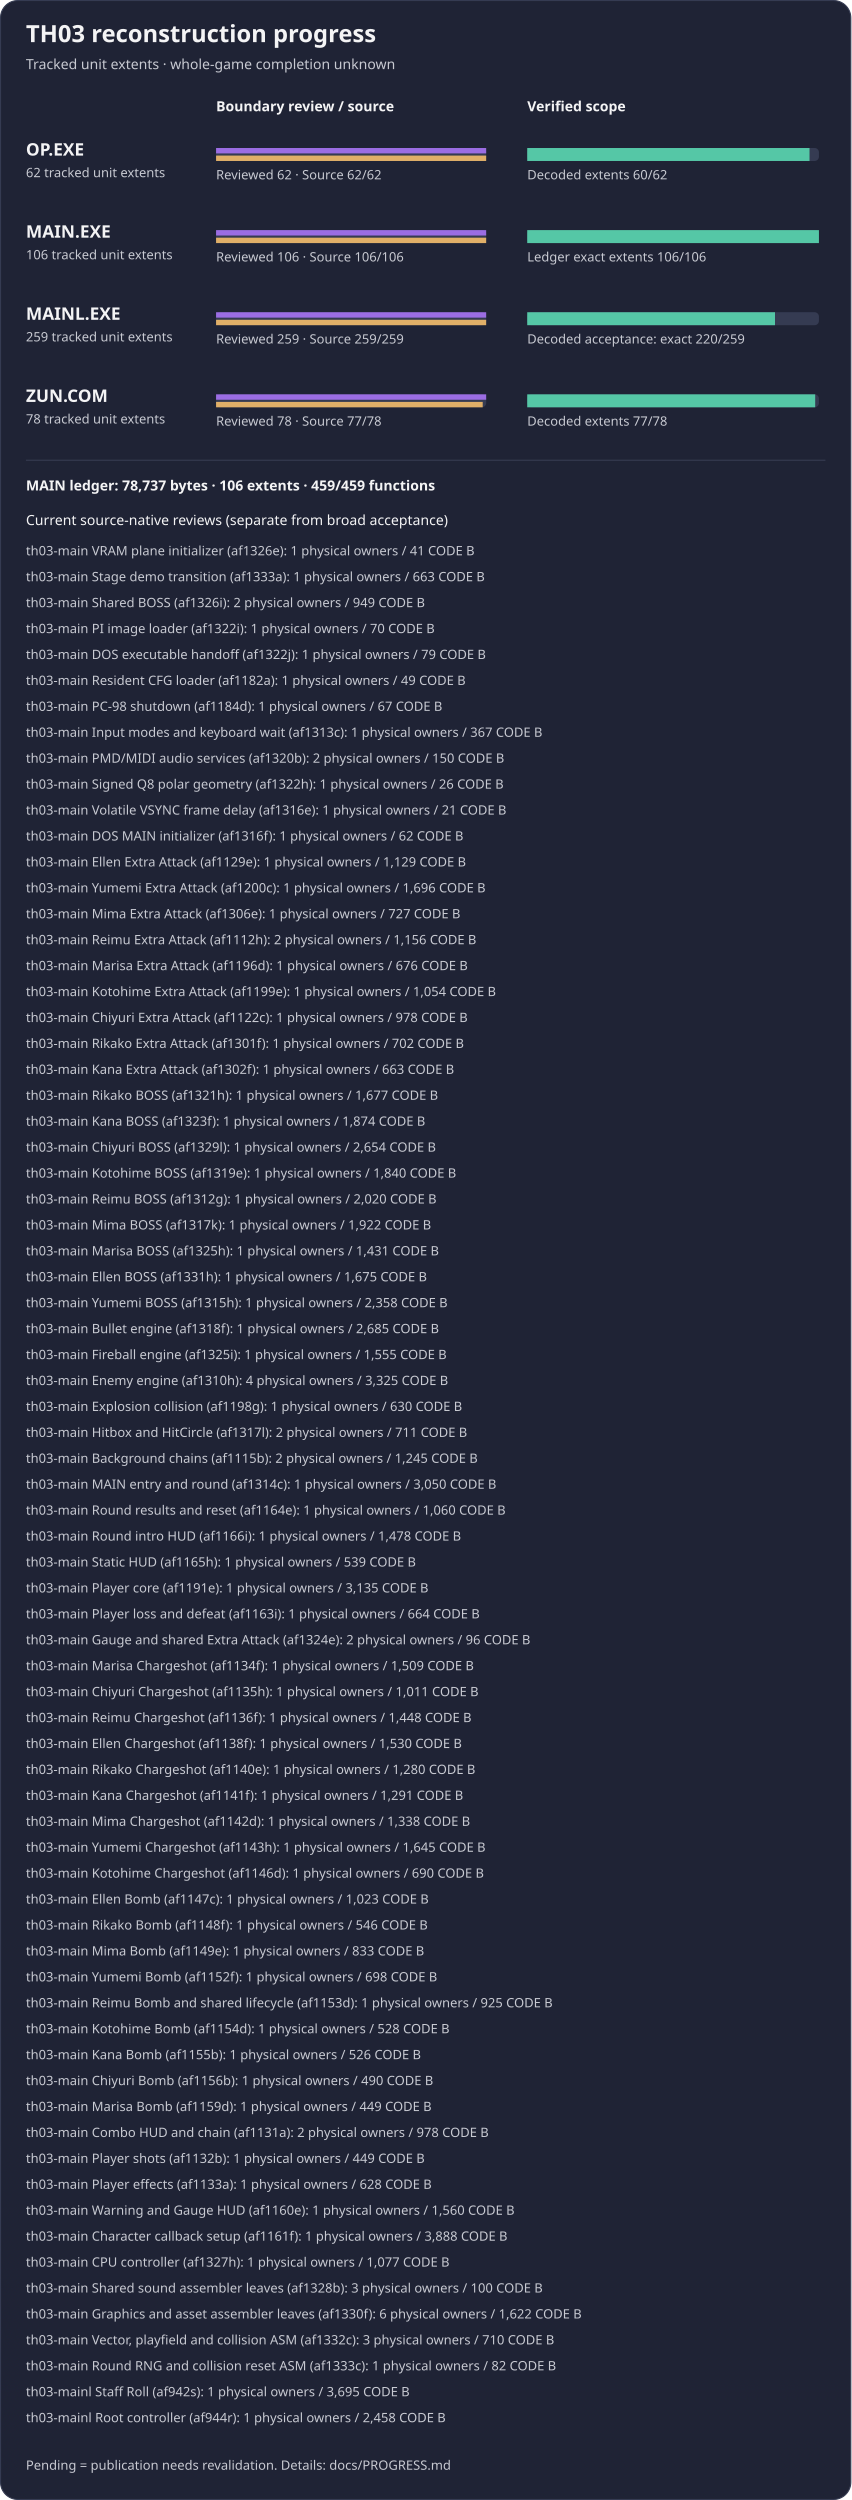
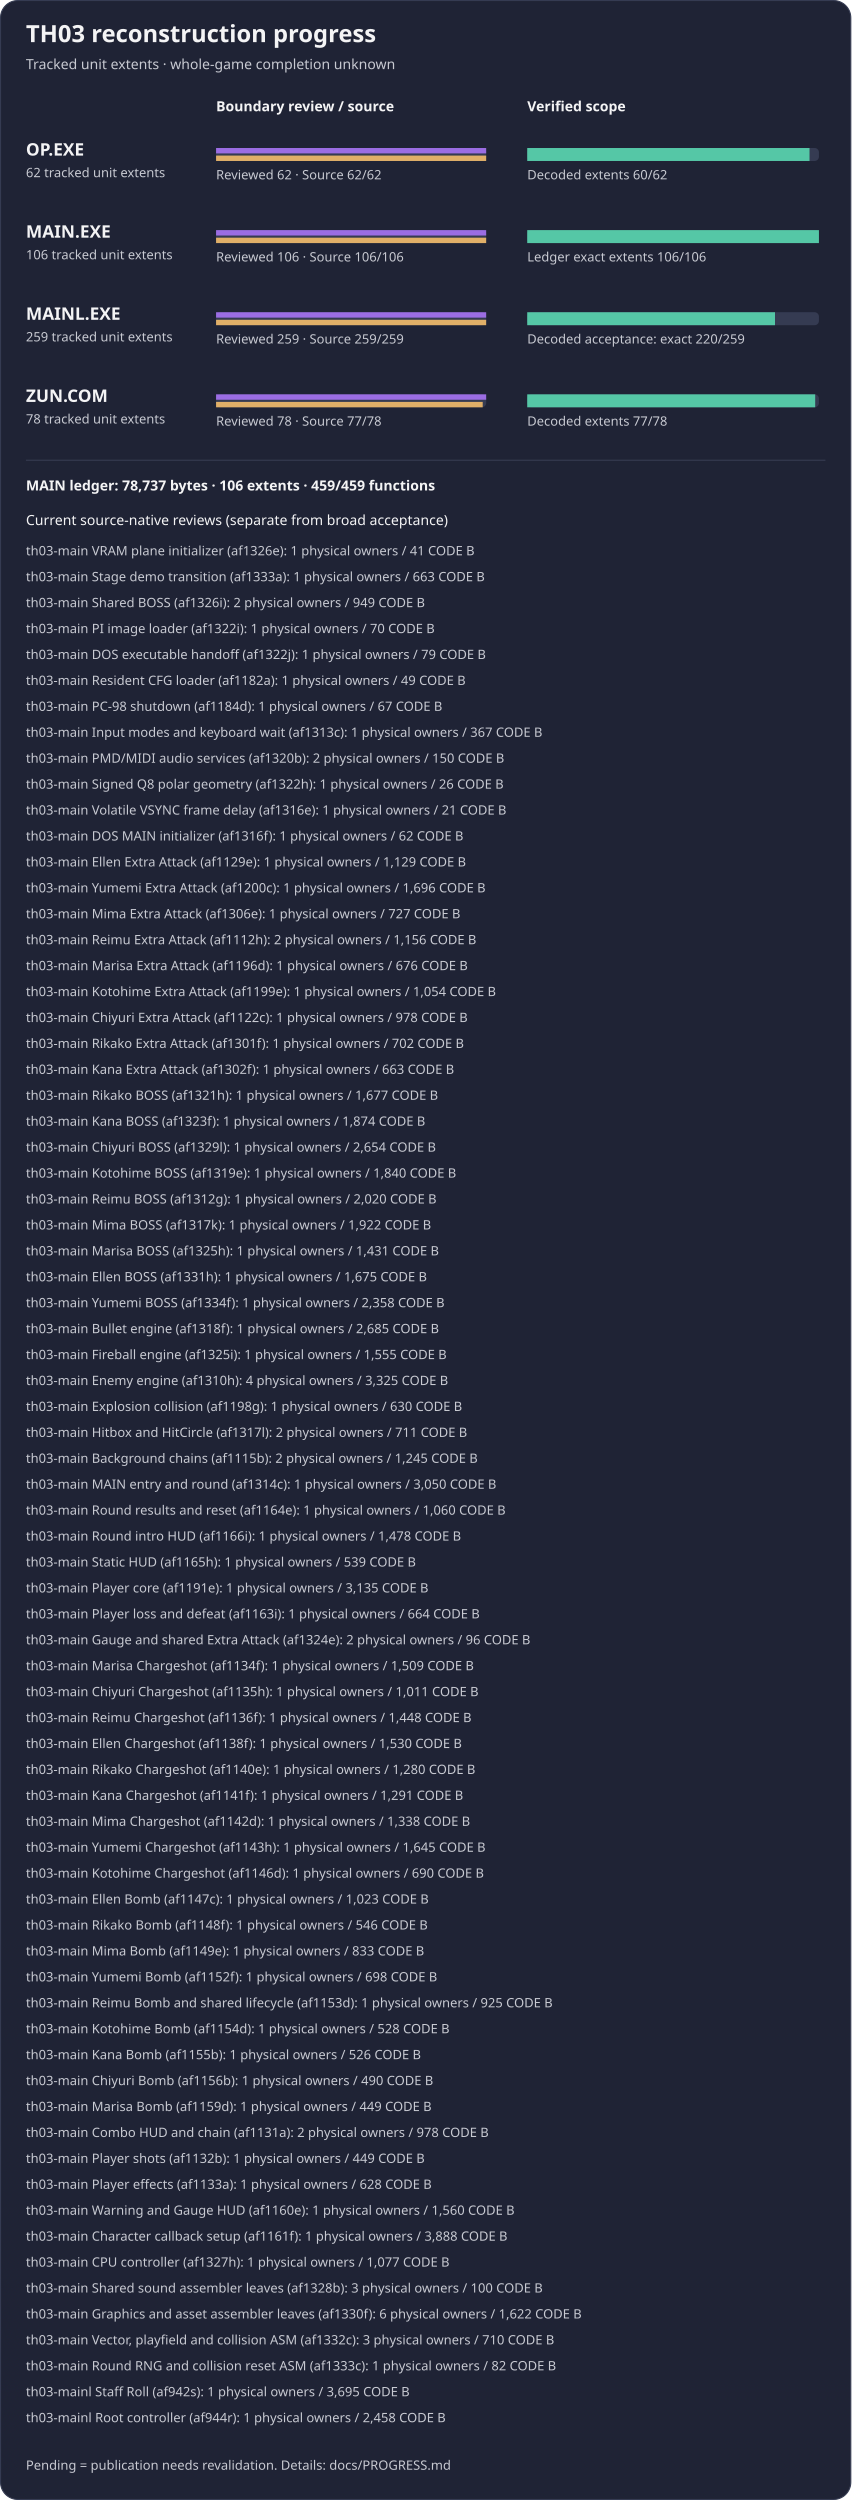
<svg xmlns="http://www.w3.org/2000/svg" width="788" height="2314" viewBox="0 0 788 2314" role="img" aria-label="TH03 reviewed subset reconstruction progress">
  <rect x="0.5" y="0.5" width="787" height="2313" rx="16" fill="#1f2335" stroke="#353b52" />
  <text x="24" y="39" fill="#f4f4f5" font-family="sans-serif" font-size="22" font-weight="600">TH03 reconstruction progress</text>
  <text x="24" y="64" fill="#c8cad2" font-family="sans-serif" font-size="13">Tracked unit extents · whole-game completion unknown</text>
  <text x="200" y="103" fill="#f4f4f5" font-family="sans-serif" font-size="13" font-weight="600">Boundary review / source</text>
  <text x="488" y="103" fill="#f4f4f5" font-family="sans-serif" font-size="13" font-weight="600">Verified scope</text>
  <g aria-label="OP.EXE bars count tracked unit extents, not functions; source-present is not exact">
    <text x="24" y="144" fill="#f4f4f5" font-family="sans-serif" font-size="16" font-weight="600">OP.EXE</text>
    <text x="24" y="164" fill="#c8cad2" font-family="sans-serif" font-size="12">62 tracked unit extents</text>
    <rect x="200" y="137" width="250" height="12" rx="4" fill="#353b52" />
    <rect x="488" y="137" width="270" height="12" rx="4" fill="#353b52" />
    <rect x="200" y="137" width="250.00" height="5" fill="#9b6de3" />
    <rect x="200" y="144" width="250.00" height="5" fill="#e0af68" />
    <rect x="488" y="137" width="261.29" height="12" fill="#55c7a6" />
    <text x="200" y="166" fill="#c8cad2" font-family="sans-serif" font-size="12">Reviewed 62 · Source 62/62</text>
    <text x="488" y="166" fill="#c8cad2" font-family="sans-serif" font-size="12">Decoded extents 60/62</text>
  </g>
  <g aria-label="MAIN.EXE bars count tracked unit extents, not functions; source-present is not exact">
    <text x="24" y="220" fill="#f4f4f5" font-family="sans-serif" font-size="16" font-weight="600">MAIN.EXE</text>
    <text x="24" y="240" fill="#c8cad2" font-family="sans-serif" font-size="12">106 tracked unit extents</text>
    <rect x="200" y="213" width="250" height="12" rx="4" fill="#353b52" />
    <rect x="488" y="213" width="270" height="12" rx="4" fill="#353b52" />
    <rect x="200" y="213" width="250.00" height="5" fill="#9b6de3" />
    <rect x="200" y="220" width="250.00" height="5" fill="#e0af68" />
    <rect x="488" y="213" width="270.00" height="12" fill="#55c7a6" />
    <text x="200" y="242" fill="#c8cad2" font-family="sans-serif" font-size="12">Reviewed 106 · Source 106/106</text>
    <text x="488" y="242" fill="#c8cad2" font-family="sans-serif" font-size="12">Ledger exact extents 106/106</text>
  </g>
  <g aria-label="MAINL bars count tracked unit extents, not functions; source-present is not exact">
    <text x="24" y="296" fill="#f4f4f5" font-family="sans-serif" font-size="16" font-weight="600">MAINL.EXE</text>
    <text x="24" y="316" fill="#c8cad2" font-family="sans-serif" font-size="12">259 tracked unit extents</text>
    <rect x="200" y="289" width="250" height="12" rx="4" fill="#353b52" />
    <rect x="488" y="289" width="270" height="12" rx="4" fill="#353b52" />
    <rect x="200" y="289" width="250.00" height="5" fill="#9b6de3" />
    <rect x="200" y="296" width="250.00" height="5" fill="#e0af68" />
    <rect x="488" y="289" width="229.34" height="12" fill="#55c7a6" />
    <text x="200" y="318" fill="#c8cad2" font-family="sans-serif" font-size="12">Reviewed 259 · Source 259/259</text>
    <text x="488" y="318" fill="#c8cad2" font-family="sans-serif" font-size="12">Decoded acceptance: exact 220/259</text>
  </g>
  <g aria-label="ZUN.COM bars count tracked unit extents, not functions; source-present is not exact">
    <text x="24" y="372" fill="#f4f4f5" font-family="sans-serif" font-size="16" font-weight="600">ZUN.COM</text>
    <text x="24" y="392" fill="#c8cad2" font-family="sans-serif" font-size="12">78 tracked unit extents</text>
    <rect x="200" y="365" width="250" height="12" rx="4" fill="#353b52" />
    <rect x="488" y="365" width="270" height="12" rx="4" fill="#353b52" />
    <rect x="200" y="365" width="250.00" height="5" fill="#9b6de3" />
    <rect x="200" y="372" width="246.79" height="5" fill="#e0af68" />
    <rect x="488" y="365" width="266.54" height="12" fill="#55c7a6" />
    <text x="200" y="394" fill="#c8cad2" font-family="sans-serif" font-size="12">Reviewed 78 · Source 77/78</text>
    <text x="488" y="394" fill="#c8cad2" font-family="sans-serif" font-size="12">Decoded extents 77/78</text>
  </g>
  <path d="M24 426 H764" stroke="#353b52" />
  <text x="24" y="454" fill="#f4f4f5" font-family="sans-serif" font-size="13" font-weight="600">MAIN ledger: 78,737 bytes · 106 extents · 459/459 functions</text>
  <text x="24" y="486" fill="#f4f4f5" font-family="sans-serif" font-size="13">Current source-native reviews (separate from broad acceptance)</text>
  <text x="24" y="514" fill="#c8cad2" font-family="sans-serif" font-size="12">th03-main VRAM plane initializer (af1326e): 1 physical owners / 41 CODE B</text>
  <text x="24" y="538" fill="#c8cad2" font-family="sans-serif" font-size="12">th03-main Stage demo transition (af1333a): 1 physical owners / 663 CODE B</text>
  <text x="24" y="562" fill="#c8cad2" font-family="sans-serif" font-size="12">th03-main Shared BOSS (af1326i): 2 physical owners / 949 CODE B</text>
  <text x="24" y="586" fill="#c8cad2" font-family="sans-serif" font-size="12">th03-main PI image loader (af1322i): 1 physical owners / 70 CODE B</text>
  <text x="24" y="610" fill="#c8cad2" font-family="sans-serif" font-size="12">th03-main DOS executable handoff (af1322j): 1 physical owners / 79 CODE B</text>
  <text x="24" y="634" fill="#c8cad2" font-family="sans-serif" font-size="12">th03-main Resident CFG loader (af1182a): 1 physical owners / 49 CODE B</text>
  <text x="24" y="658" fill="#c8cad2" font-family="sans-serif" font-size="12">th03-main PC-98 shutdown (af1184d): 1 physical owners / 67 CODE B</text>
  <text x="24" y="682" fill="#c8cad2" font-family="sans-serif" font-size="12">th03-main Input modes and keyboard wait (af1313c): 1 physical owners / 367 CODE B</text>
  <text x="24" y="706" fill="#c8cad2" font-family="sans-serif" font-size="12">th03-main PMD/MIDI audio services (af1320b): 2 physical owners / 150 CODE B</text>
  <text x="24" y="730" fill="#c8cad2" font-family="sans-serif" font-size="12">th03-main Signed Q8 polar geometry (af1322h): 1 physical owners / 26 CODE B</text>
  <text x="24" y="754" fill="#c8cad2" font-family="sans-serif" font-size="12">th03-main Volatile VSYNC frame delay (af1316e): 1 physical owners / 21 CODE B</text>
  <text x="24" y="778" fill="#c8cad2" font-family="sans-serif" font-size="12">th03-main DOS MAIN initializer (af1316f): 1 physical owners / 62 CODE B</text>
  <text x="24" y="802" fill="#c8cad2" font-family="sans-serif" font-size="12">th03-main Ellen Extra Attack (af1129e): 1 physical owners / 1,129 CODE B</text>
  <text x="24" y="826" fill="#c8cad2" font-family="sans-serif" font-size="12">th03-main Yumemi Extra Attack (af1200c): 1 physical owners / 1,696 CODE B</text>
  <text x="24" y="850" fill="#c8cad2" font-family="sans-serif" font-size="12">th03-main Mima Extra Attack (af1306e): 1 physical owners / 727 CODE B</text>
  <text x="24" y="874" fill="#c8cad2" font-family="sans-serif" font-size="12">th03-main Reimu Extra Attack (af1112h): 2 physical owners / 1,156 CODE B</text>
  <text x="24" y="898" fill="#c8cad2" font-family="sans-serif" font-size="12">th03-main Marisa Extra Attack (af1196d): 1 physical owners / 676 CODE B</text>
  <text x="24" y="922" fill="#c8cad2" font-family="sans-serif" font-size="12">th03-main Kotohime Extra Attack (af1199e): 1 physical owners / 1,054 CODE B</text>
  <text x="24" y="946" fill="#c8cad2" font-family="sans-serif" font-size="12">th03-main Chiyuri Extra Attack (af1122c): 1 physical owners / 978 CODE B</text>
  <text x="24" y="970" fill="#c8cad2" font-family="sans-serif" font-size="12">th03-main Rikako Extra Attack (af1301f): 1 physical owners / 702 CODE B</text>
  <text x="24" y="994" fill="#c8cad2" font-family="sans-serif" font-size="12">th03-main Kana Extra Attack (af1302f): 1 physical owners / 663 CODE B</text>
  <text x="24" y="1018" fill="#c8cad2" font-family="sans-serif" font-size="12">th03-main Rikako BOSS (af1321h): 1 physical owners / 1,677 CODE B</text>
  <text x="24" y="1042" fill="#c8cad2" font-family="sans-serif" font-size="12">th03-main Kana BOSS (af1323f): 1 physical owners / 1,874 CODE B</text>
  <text x="24" y="1066" fill="#c8cad2" font-family="sans-serif" font-size="12">th03-main Chiyuri BOSS (af1329l): 1 physical owners / 2,654 CODE B</text>
  <text x="24" y="1090" fill="#c8cad2" font-family="sans-serif" font-size="12">th03-main Kotohime BOSS (af1319e): 1 physical owners / 1,840 CODE B</text>
  <text x="24" y="1114" fill="#c8cad2" font-family="sans-serif" font-size="12">th03-main Reimu BOSS (af1312g): 1 physical owners / 2,020 CODE B</text>
  <text x="24" y="1138" fill="#c8cad2" font-family="sans-serif" font-size="12">th03-main Mima BOSS (af1317k): 1 physical owners / 1,922 CODE B</text>
  <text x="24" y="1162" fill="#c8cad2" font-family="sans-serif" font-size="12">th03-main Marisa BOSS (af1325h): 1 physical owners / 1,431 CODE B</text>
  <text x="24" y="1186" fill="#c8cad2" font-family="sans-serif" font-size="12">th03-main Ellen BOSS (af1331h): 1 physical owners / 1,675 CODE B</text>
-   <text x="24" y="1210" fill="#c8cad2" font-family="sans-serif" font-size="12">th03-main Yumemi BOSS (af1315h): 1 physical owners / 2,358 CODE B</text>
+   <text x="24" y="1210" fill="#c8cad2" font-family="sans-serif" font-size="12">th03-main Yumemi BOSS (af1334f): 1 physical owners / 2,358 CODE B</text>
  <text x="24" y="1234" fill="#c8cad2" font-family="sans-serif" font-size="12">th03-main Bullet engine (af1318f): 1 physical owners / 2,685 CODE B</text>
  <text x="24" y="1258" fill="#c8cad2" font-family="sans-serif" font-size="12">th03-main Fireball engine (af1325i): 1 physical owners / 1,555 CODE B</text>
  <text x="24" y="1282" fill="#c8cad2" font-family="sans-serif" font-size="12">th03-main Enemy engine (af1310h): 4 physical owners / 3,325 CODE B</text>
  <text x="24" y="1306" fill="#c8cad2" font-family="sans-serif" font-size="12">th03-main Explosion collision (af1198g): 1 physical owners / 630 CODE B</text>
  <text x="24" y="1330" fill="#c8cad2" font-family="sans-serif" font-size="12">th03-main Hitbox and HitCircle (af1317l): 2 physical owners / 711 CODE B</text>
  <text x="24" y="1354" fill="#c8cad2" font-family="sans-serif" font-size="12">th03-main Background chains (af1115b): 2 physical owners / 1,245 CODE B</text>
  <text x="24" y="1378" fill="#c8cad2" font-family="sans-serif" font-size="12">th03-main MAIN entry and round (af1314c): 1 physical owners / 3,050 CODE B</text>
  <text x="24" y="1402" fill="#c8cad2" font-family="sans-serif" font-size="12">th03-main Round results and reset (af1164e): 1 physical owners / 1,060 CODE B</text>
  <text x="24" y="1426" fill="#c8cad2" font-family="sans-serif" font-size="12">th03-main Round intro HUD (af1166i): 1 physical owners / 1,478 CODE B</text>
  <text x="24" y="1450" fill="#c8cad2" font-family="sans-serif" font-size="12">th03-main Static HUD (af1165h): 1 physical owners / 539 CODE B</text>
  <text x="24" y="1474" fill="#c8cad2" font-family="sans-serif" font-size="12">th03-main Player core (af1191e): 1 physical owners / 3,135 CODE B</text>
  <text x="24" y="1498" fill="#c8cad2" font-family="sans-serif" font-size="12">th03-main Player loss and defeat (af1163i): 1 physical owners / 664 CODE B</text>
  <text x="24" y="1522" fill="#c8cad2" font-family="sans-serif" font-size="12">th03-main Gauge and shared Extra Attack (af1324e): 2 physical owners / 96 CODE B</text>
  <text x="24" y="1546" fill="#c8cad2" font-family="sans-serif" font-size="12">th03-main Marisa Chargeshot (af1134f): 1 physical owners / 1,509 CODE B</text>
  <text x="24" y="1570" fill="#c8cad2" font-family="sans-serif" font-size="12">th03-main Chiyuri Chargeshot (af1135h): 1 physical owners / 1,011 CODE B</text>
  <text x="24" y="1594" fill="#c8cad2" font-family="sans-serif" font-size="12">th03-main Reimu Chargeshot (af1136f): 1 physical owners / 1,448 CODE B</text>
  <text x="24" y="1618" fill="#c8cad2" font-family="sans-serif" font-size="12">th03-main Ellen Chargeshot (af1138f): 1 physical owners / 1,530 CODE B</text>
  <text x="24" y="1642" fill="#c8cad2" font-family="sans-serif" font-size="12">th03-main Rikako Chargeshot (af1140e): 1 physical owners / 1,280 CODE B</text>
  <text x="24" y="1666" fill="#c8cad2" font-family="sans-serif" font-size="12">th03-main Kana Chargeshot (af1141f): 1 physical owners / 1,291 CODE B</text>
  <text x="24" y="1690" fill="#c8cad2" font-family="sans-serif" font-size="12">th03-main Mima Chargeshot (af1142d): 1 physical owners / 1,338 CODE B</text>
  <text x="24" y="1714" fill="#c8cad2" font-family="sans-serif" font-size="12">th03-main Yumemi Chargeshot (af1143h): 1 physical owners / 1,645 CODE B</text>
  <text x="24" y="1738" fill="#c8cad2" font-family="sans-serif" font-size="12">th03-main Kotohime Chargeshot (af1146d): 1 physical owners / 690 CODE B</text>
  <text x="24" y="1762" fill="#c8cad2" font-family="sans-serif" font-size="12">th03-main Ellen Bomb (af1147c): 1 physical owners / 1,023 CODE B</text>
  <text x="24" y="1786" fill="#c8cad2" font-family="sans-serif" font-size="12">th03-main Rikako Bomb (af1148f): 1 physical owners / 546 CODE B</text>
  <text x="24" y="1810" fill="#c8cad2" font-family="sans-serif" font-size="12">th03-main Mima Bomb (af1149e): 1 physical owners / 833 CODE B</text>
  <text x="24" y="1834" fill="#c8cad2" font-family="sans-serif" font-size="12">th03-main Yumemi Bomb (af1152f): 1 physical owners / 698 CODE B</text>
  <text x="24" y="1858" fill="#c8cad2" font-family="sans-serif" font-size="12">th03-main Reimu Bomb and shared lifecycle (af1153d): 1 physical owners / 925 CODE B</text>
  <text x="24" y="1882" fill="#c8cad2" font-family="sans-serif" font-size="12">th03-main Kotohime Bomb (af1154d): 1 physical owners / 528 CODE B</text>
  <text x="24" y="1906" fill="#c8cad2" font-family="sans-serif" font-size="12">th03-main Kana Bomb (af1155b): 1 physical owners / 526 CODE B</text>
  <text x="24" y="1930" fill="#c8cad2" font-family="sans-serif" font-size="12">th03-main Chiyuri Bomb (af1156b): 1 physical owners / 490 CODE B</text>
  <text x="24" y="1954" fill="#c8cad2" font-family="sans-serif" font-size="12">th03-main Marisa Bomb (af1159d): 1 physical owners / 449 CODE B</text>
  <text x="24" y="1978" fill="#c8cad2" font-family="sans-serif" font-size="12">th03-main Combo HUD and chain (af1131a): 2 physical owners / 978 CODE B</text>
  <text x="24" y="2002" fill="#c8cad2" font-family="sans-serif" font-size="12">th03-main Player shots (af1132b): 1 physical owners / 449 CODE B</text>
  <text x="24" y="2026" fill="#c8cad2" font-family="sans-serif" font-size="12">th03-main Player effects (af1133a): 1 physical owners / 628 CODE B</text>
  <text x="24" y="2050" fill="#c8cad2" font-family="sans-serif" font-size="12">th03-main Warning and Gauge HUD (af1160e): 1 physical owners / 1,560 CODE B</text>
  <text x="24" y="2074" fill="#c8cad2" font-family="sans-serif" font-size="12">th03-main Character callback setup (af1161f): 1 physical owners / 3,888 CODE B</text>
  <text x="24" y="2098" fill="#c8cad2" font-family="sans-serif" font-size="12">th03-main CPU controller (af1327h): 1 physical owners / 1,077 CODE B</text>
  <text x="24" y="2122" fill="#c8cad2" font-family="sans-serif" font-size="12">th03-main Shared sound assembler leaves (af1328b): 3 physical owners / 100 CODE B</text>
  <text x="24" y="2146" fill="#c8cad2" font-family="sans-serif" font-size="12">th03-main Graphics and asset assembler leaves (af1330f): 6 physical owners / 1,622 CODE B</text>
  <text x="24" y="2170" fill="#c8cad2" font-family="sans-serif" font-size="12">th03-main Vector, playfield and collision ASM (af1332c): 3 physical owners / 710 CODE B</text>
  <text x="24" y="2194" fill="#c8cad2" font-family="sans-serif" font-size="12">th03-main Round RNG and collision reset ASM (af1333c): 1 physical owners / 82 CODE B</text>
  <text x="24" y="2218" fill="#c8cad2" font-family="sans-serif" font-size="12">th03-mainl Staff Roll (af942s): 1 physical owners / 3,695 CODE B</text>
  <text x="24" y="2242" fill="#c8cad2" font-family="sans-serif" font-size="12">th03-mainl Root controller (af944r): 1 physical owners / 2,458 CODE B</text>
  <text x="24" y="2286" fill="#c8cad2" font-family="sans-serif" font-size="12">Pending = publication needs revalidation. Details: docs/PROGRESS.md</text>
</svg>
